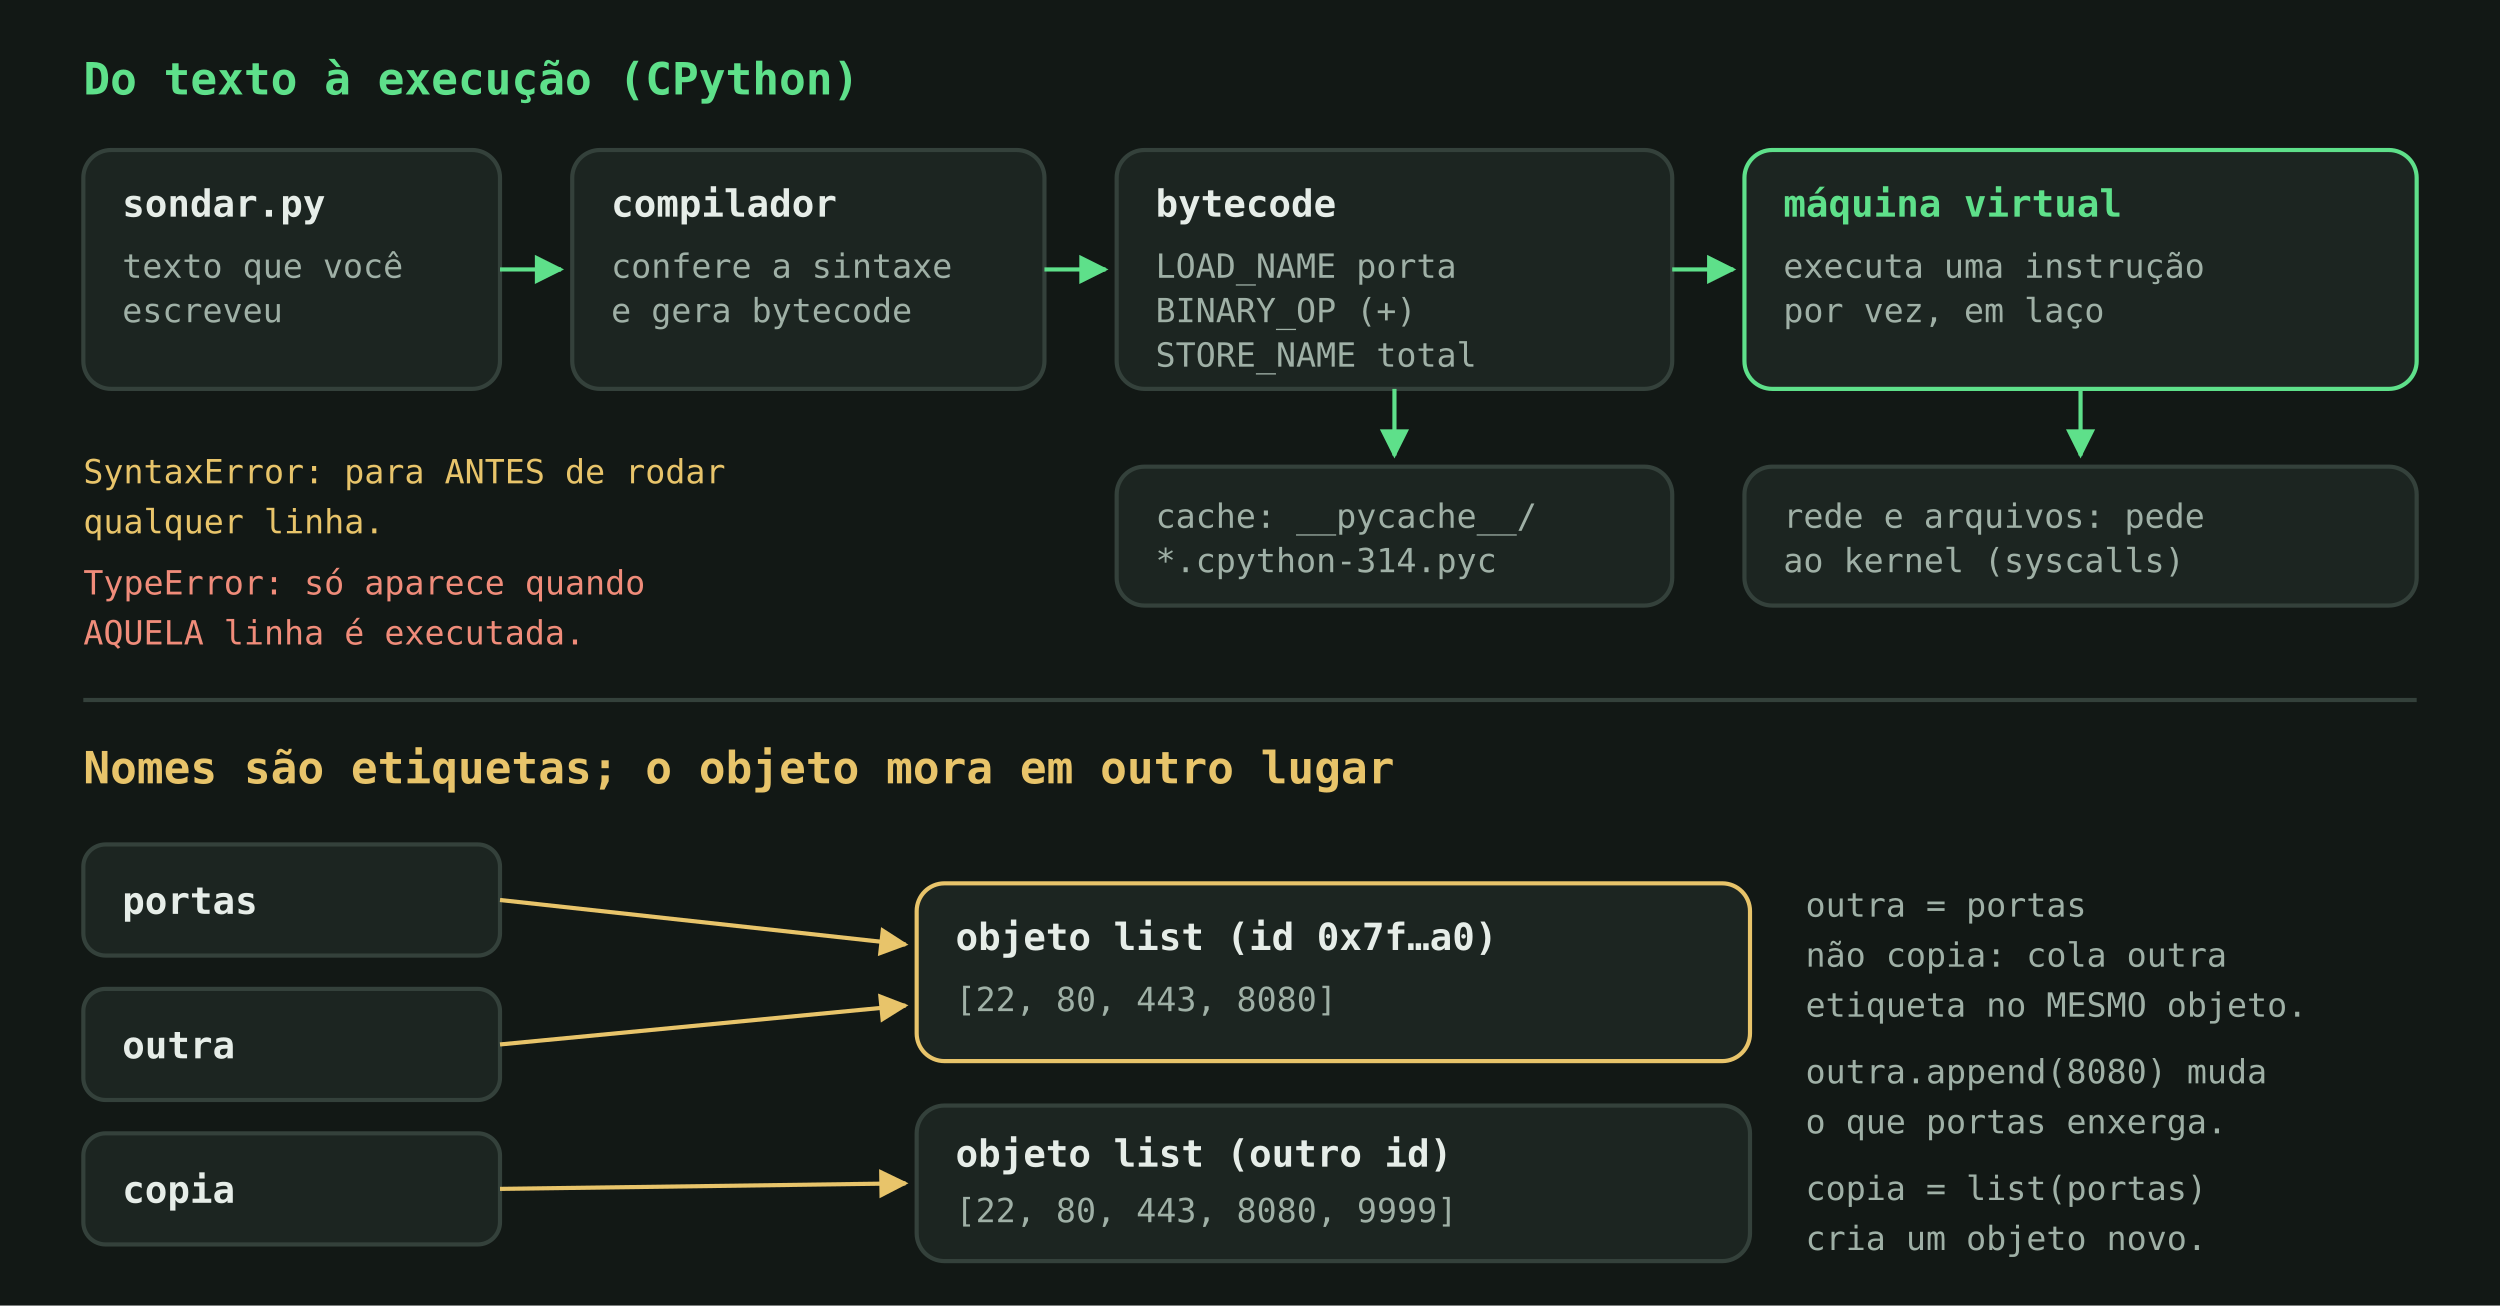
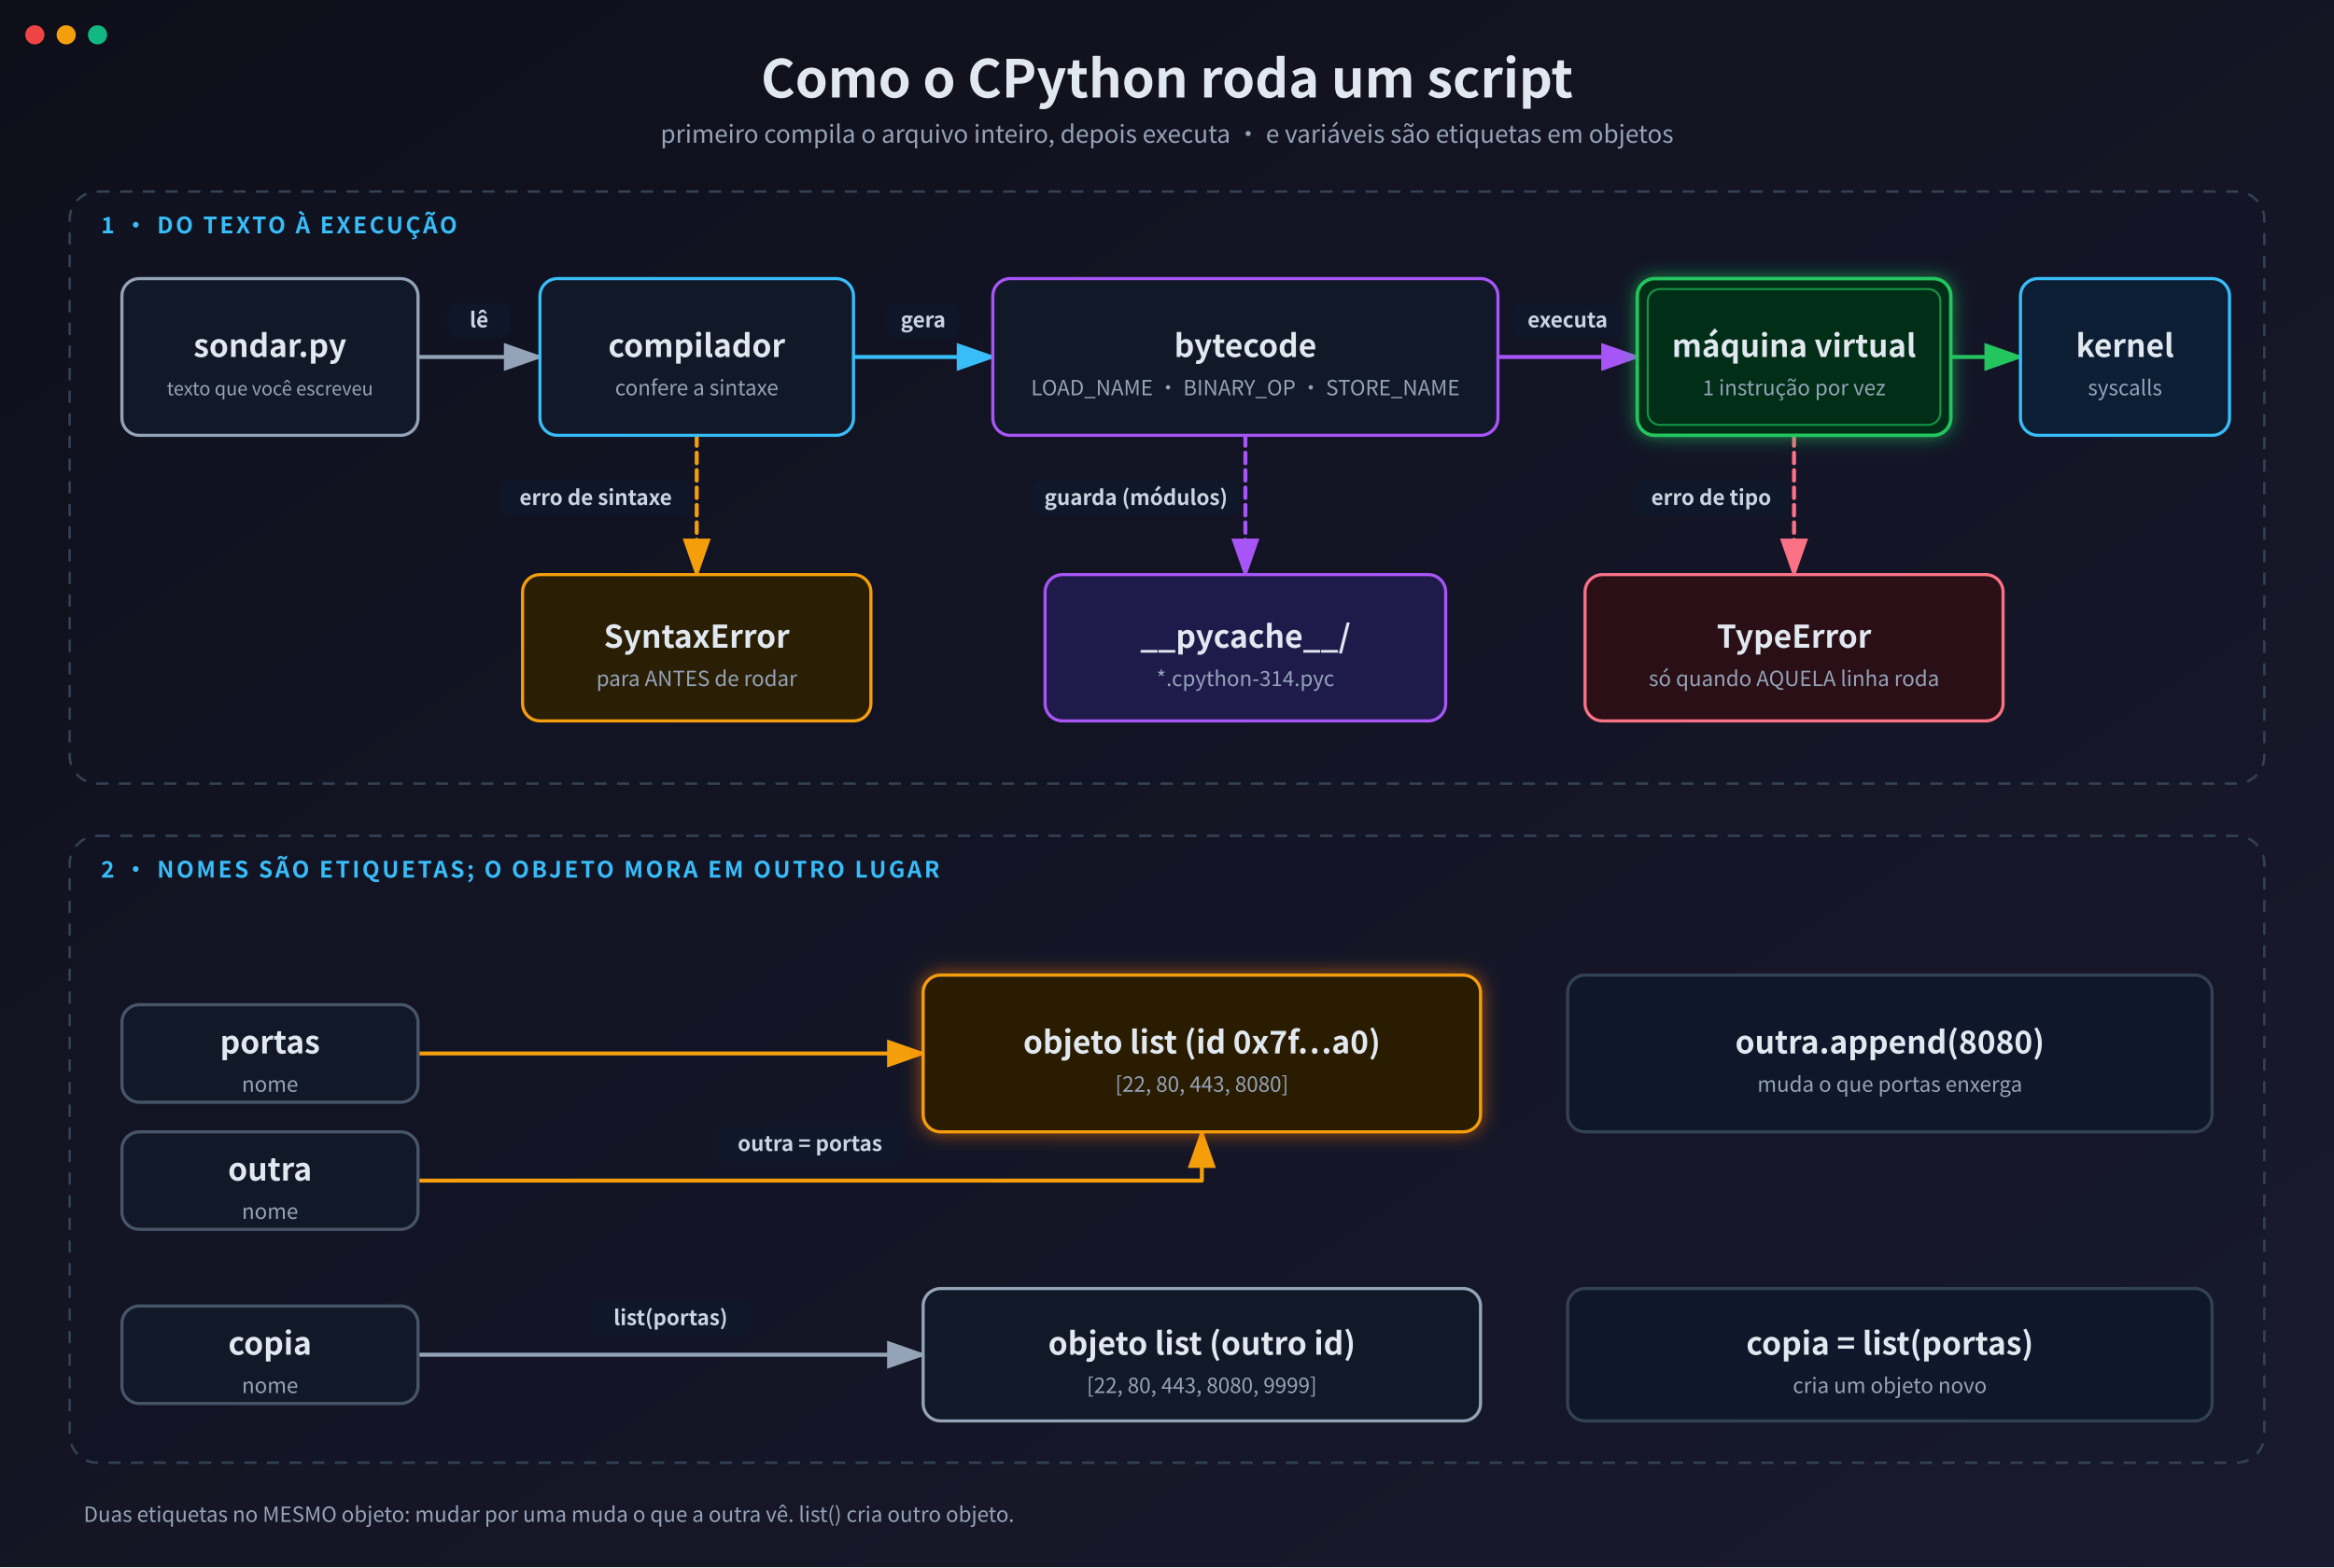
- <svg xmlns="http://www.w3.org/2000/svg" viewBox="0 0 900 470" role="img" aria-labelledby="t d">
-   <style>
-     text { font-family: ui-monospace, "DejaVu Sans Mono", Menlo, Consolas, monospace; fill: #e6ede8; white-space: pre; }
-     .t { font-size: 16px; font-weight: 700; }
-     .m { font-size: 13.5px; font-weight: 700; }
-     .s { font-size: 12px; fill: #9fb0a6; }
-     .box { fill: #1c2521; stroke: #34413b; stroke-width: 1.5; }
-   </style>
+ <svg xmlns="http://www.w3.org/2000/svg" viewBox="0 0 1340 900" width="1340" height="900" data-generator="fireworks-tech-graph" data-schema-version="1" data-text-metrics="heuristic-v1" data-style-id="2" data-visual-theme="Dark Terminal" data-diagram-type="architecture" data-motion-scene="" data-semantic-profile="generic" data-semantic-valid="true" data-quality-profile="standard" data-max-bends-per-edge="12" data-max-total-bends="100" data-max-route-stretch="5.0" data-max-bridged-crossings="8" data-min-node-gap="0.0" data-min-container-gutter="0.0" data-min-label-clearance="2.0" data-min-segment-length="0.0">
  <defs>
-     <marker id="g" viewBox="0 0 10 10" refX="9" refY="5" markerWidth="7" markerHeight="7" orient="auto">
-       <path d="M0 0 L10 5 L0 10 z" fill="#5ee08a" />
+     <marker id="arrowA" markerWidth="10" markerHeight="7" refX="9" refY="3.5" orient="auto">
+       <polygon points="0 0, 10 3.5, 0 7" fill="#a855f7" />
    </marker>
-     <marker id="y" viewBox="0 0 10 10" refX="9" refY="5" markerWidth="7" markerHeight="7" orient="auto">
-       <path d="M0 0 L10 5 L0 10 z" fill="#e8c46a" />
+     <marker id="arrowB" markerWidth="10" markerHeight="7" refX="9" refY="3.5" orient="auto">
+       <polygon points="0 0, 10 3.5, 0 7" fill="#22c55e" />
    </marker>
+     <marker id="arrowC" markerWidth="10" markerHeight="7" refX="9" refY="3.5" orient="auto">
+       <polygon points="0 0, 10 3.5, 0 7" fill="#38bdf8" />
+     </marker>
+     <marker id="arrowE" markerWidth="10" markerHeight="7" refX="9" refY="3.5" orient="auto">
+       <polygon points="0 0, 10 3.5, 0 7" fill="#fb7185" />
+     </marker>
+     <marker id="arrowF" markerWidth="10" markerHeight="7" refX="9" refY="3.5" orient="auto">
+       <polygon points="0 0, 10 3.5, 0 7" fill="#f59e0b" />
+     </marker>
+     <marker id="arrowG" markerWidth="10" markerHeight="7" refX="9" refY="3.5" orient="auto">
+       <polygon points="0 0, 10 3.5, 0 7" fill="#f97316" />
+     </marker>
+     <marker id="arrowH" markerWidth="10" markerHeight="7" refX="9" refY="3.5" orient="auto">
+       <polygon points="0 0, 10 3.5, 0 7" fill="#94a3b8" />
+     </marker>
+     <linearGradient id="terminalGradient" x1="0%" y1="0%" x2="100%" y2="100%">
+       <stop offset="0%" stop-color="#0f0f1a" />
+       <stop offset="100%" stop-color="#1a1a2e" />
+     </linearGradient>
+     <filter id="glowBlue" x="-30%" y="-30%" width="160%" height="160%">
+       <feDropShadow dx="0" dy="0" stdDeviation="5" flood-color="#3b82f6" flood-opacity="0.65" />
+     </filter>
+     <filter id="glowPurple" x="-30%" y="-30%" width="160%" height="160%">
+       <feDropShadow dx="0" dy="0" stdDeviation="5" flood-color="#a855f7" flood-opacity="0.72" />
+     </filter>
+     <filter id="glowGreen" x="-30%" y="-30%" width="160%" height="160%">
+       <feDropShadow dx="0" dy="0" stdDeviation="5" flood-color="#22c55e" flood-opacity="0.62" />
+     </filter>
+     <filter id="glowOrange" x="-30%" y="-30%" width="160%" height="160%">
+       <feDropShadow dx="0" dy="0" stdDeviation="5" flood-color="#f97316" flood-opacity="0.62" />
+     </filter>
+     <style>
+     text { font-family: 'SF Mono', 'Fira Code', Menlo, 'Noto Sans CJK SC', 'Microsoft YaHei', 'SimHei', monospace; }
+     .title { font-size: 30px; font-weight: 700; fill: #e2e8f0; }
+     .subtitle { font-size: 14px; font-weight: 500; fill: #94a3b8; }
+     .section { font-size: 13px; font-weight: 700; fill: #38bdf8; letter-spacing: 1.4px; }
+     .section-sub { font-size: 12px; font-weight: 500; fill: #94a3b8; }
+     .node-title { font-weight: 700; fill: #e2e8f0; }
+     .node-sub { font-weight: 500; fill: #94a3b8; }
+     .node-type { font-size: 12px; font-weight: 700; fill: #94a3b8; letter-spacing: 0.08em; }
+     .arrow-label { font-size: 12px; font-weight: 600; fill: #cbd5e1; }
+     .legend { font-size: 12px; font-weight: 500; fill: #94a3b8; }
+     .footnote { font-size: 12px; font-weight: 500; fill: #94a3b8; }
+     .metric-label { font-size: 8.5px; font-weight: 700; fill: #94a3b8; text-transform: uppercase; }
+     .metric-value { font-size: 9.5px; font-weight: 700; fill: #e2e8f0; }
+     </style>
  </defs>
-   <rect width="900" height="470" fill="#121815" />
-   <text class="t" x="30" y="34" style="fill:#5ee08a">Do texto à execução (CPython)</text>
-   <rect class="box" x="30" y="54" width="150" height="86" rx="10" />
-   <text class="m" x="44" y="78">sondar.py</text>
-   <text class="s" x="44" y="100">texto que você</text>
-   <text class="s" x="44" y="116">escreveu</text>
-   <rect class="box" x="206" y="54" width="170" height="86" rx="10" />
-   <text class="m" x="220" y="78">compilador</text>
-   <text class="s" x="220" y="100">confere a sintaxe</text>
-   <text class="s" x="220" y="116">e gera bytecode</text>
-   <rect class="box" x="402" y="54" width="200" height="86" rx="10" />
-   <text class="m" x="416" y="78">bytecode</text>
-   <text class="s" x="416" y="100">LOAD_NAME porta</text>
-   <text class="s" x="416" y="116">BINARY_OP (+)</text>
-   <text class="s" x="416" y="132">STORE_NAME total</text>
-   <rect class="box" x="628" y="54" width="242" height="86" rx="10" style="stroke:#5ee08a" />
-   <text class="m" x="642" y="78" style="fill:#5ee08a">máquina virtual</text>
-   <text class="s" x="642" y="100">executa uma instrução</text>
-   <text class="s" x="642" y="116">por vez, em laço</text>
-   <g stroke="#5ee08a" stroke-width="1.5">
-     <line x1="180" y1="97" x2="202" y2="97" marker-end="url(#g)" />
-     <line x1="376" y1="97" x2="398" y2="97" marker-end="url(#g)" />
-     <line x1="602" y1="97" x2="624" y2="97" marker-end="url(#g)" />
-     <line x1="749" y1="140" x2="749" y2="164" marker-end="url(#g)" />
-     <line x1="502" y1="140" x2="502" y2="164" marker-end="url(#g)" />
+   <rect data-graph-role="background" width="1340.0" height="900.0" fill="url(#terminalGradient)" />
+   <circle cx="20.0" cy="20" r="5.5" fill="#ef4444" />
+   <circle cx="38.0" cy="20" r="5.5" fill="#f59e0b" />
+   <circle cx="56.0" cy="20" r="5.5" fill="#10b981" />
+   <text x="670.0" y="56" text-anchor="middle" class="title">Como o CPython roda um script</text>
+   <text x="670.0" y="82" text-anchor="middle" class="subtitle">primeiro compila o arquivo inteiro, depois executa · e variáveis são etiquetas em objetos</text>
+   <g id="c-exec" data-graph-role="container" data-container-id="c-exec" data-semantic-role="boundary" data-graph-bounds="40,110,1300,450">
+     <rect data-graph-role="container" x="40.0" y="110.0" width="1260.0" height="340.0" rx="16.0" fill="rgba(15,23,42,0.28)" stroke="#334155" stroke-width="1.4" stroke-dasharray="7 6" />
+     <text x="58.0" y="134.0" class="section">1 · DO TEXTO À EXECUÇÃO</text>
+     <rect id="c-exec-header" data-graph-role="reserved" data-reserved-kind="container-header" x="48" y="116" width="189.12" height="30" fill="none" stroke="none" />
  </g>
-   <rect class="box" x="402" y="168" width="200" height="50" rx="10" />
-   <text class="s" x="416" y="190">cache: __pycache__/</text>
-   <text class="s" x="416" y="206">*.cpython-314.pyc</text>
-   <rect class="box" x="628" y="168" width="242" height="50" rx="10" />
-   <text class="s" x="642" y="190">rede e arquivos: pede</text>
-   <text class="s" x="642" y="206">ao kernel (syscalls)</text>
-   <text class="s" x="30" y="174" style="fill:#e8c46a">SyntaxError: para ANTES de rodar</text>
-   <text class="s" x="30" y="192" style="fill:#e8c46a">qualquer linha.</text>
-   <text class="s" x="30" y="214" style="fill:#f08c7a">TypeError: só aparece quando</text>
-   <text class="s" x="30" y="232" style="fill:#f08c7a">AQUELA linha é executada.</text>
-   <line x1="30" y1="252" x2="870" y2="252" stroke="#34413b" stroke-width="1.5" />
-   <text class="t" x="30" y="282" style="fill:#e8c46a">Nomes são etiquetas; o objeto mora em outro lugar</text>
-   <rect class="box" x="30" y="304" width="150" height="40" rx="8" />
-   <text class="m" x="44" y="329">portas</text>
-   <rect class="box" x="30" y="356" width="150" height="40" rx="8" />
-   <text class="m" x="44" y="381">outra</text>
-   <rect class="box" x="30" y="408" width="150" height="40" rx="8" />
-   <text class="m" x="44" y="433">copia</text>
-   <rect class="box" x="330" y="318" width="300" height="64" rx="10" style="stroke:#e8c46a" />
-   <text class="m" x="344" y="342">objeto list (id 0x7f…a0)</text>
-   <text class="s" x="344" y="364">[22, 80, 443, 8080]</text>
-   <rect class="box" x="330" y="398" width="300" height="56" rx="10" />
-   <text class="m" x="344" y="420">objeto list (outro id)</text>
-   <text class="s" x="344" y="440">[22, 80, 443, 8080, 9999]</text>
-   <g stroke="#e8c46a" stroke-width="1.5" fill="none">
-     <path d="M180 324 L326 340" marker-end="url(#y)" />
-     <path d="M180 376 L326 362" marker-end="url(#y)" />
-     <path d="M180 428 L326 426" marker-end="url(#y)" />
+   <g id="c-nomes" data-graph-role="container" data-container-id="c-nomes" data-semantic-role="boundary" data-graph-bounds="40,480,1300,840">
+     <rect data-graph-role="container" x="40.0" y="480.0" width="1260.0" height="360.0" rx="16.0" fill="rgba(15,23,42,0.28)" stroke="#334155" stroke-width="1.4" stroke-dasharray="7 6" />
+     <text x="58.0" y="504.0" class="section">2 · NOMES SÃO ETIQUETAS; O OBJETO MORA EM OUTRO LUGAR</text>
+     <rect id="c-nomes-header" data-graph-role="reserved" data-reserved-kind="container-header" x="48" y="486" width="403.62" height="30" fill="none" stroke="none" />
  </g>
-   <text class="s" x="650" y="330">outra = portas</text>
-   <text class="s" x="650" y="348">não copia: cola outra</text>
-   <text class="s" x="650" y="366">etiqueta no MESMO objeto.</text>
-   <text class="s" x="650" y="390">outra.append(8080) muda</text>
-   <text class="s" x="650" y="408">o que portas enxerga.</text>
-   <text class="s" x="650" y="432">copia = list(portas)</text>
-   <text class="s" x="650" y="450">cria um objeto novo.</text>
+   <path id="e-outra" data-graph-role="edge" data-edge-id="e-outra" data-source="n-outra" data-target="o1" data-edge-kind="flow" data-topic-id="" data-flow="" data-motion-role="" data-motion-stage="" data-motion-order="" data-protocol="" data-via="" data-critical-path-id="" data-critical-hop="" data-critical-hops="" data-critical="false" data-bends="1" data-route-stretch="1.0" data-bridges="" d="M 240,678 L 690,678 L 690,650" fill="none" stroke="#f59e0b" stroke-width="2.3" stroke-linecap="round" stroke-linejoin="round" marker-end="url(#arrowF)" />
+   <path id="e-src-comp" data-graph-role="edge" data-edge-id="e-src-comp" data-source="src" data-target="comp" data-edge-kind="flow" data-topic-id="" data-flow="" data-motion-role="" data-motion-stage="" data-motion-order="" data-protocol="" data-via="" data-critical-path-id="" data-critical-hop="" data-critical-hops="" data-critical="false" data-bends="0" data-route-stretch="1.0" data-bridges="" d="M 240,205 L 310,205" fill="none" stroke="#94a3b8" stroke-width="2.3" stroke-linecap="round" stroke-linejoin="round" marker-end="url(#arrowH)" />
+   <path id="e-comp-bc" data-graph-role="edge" data-edge-id="e-comp-bc" data-source="comp" data-target="bc" data-edge-kind="flow" data-topic-id="" data-flow="" data-motion-role="" data-motion-stage="" data-motion-order="" data-protocol="" data-via="" data-critical-path-id="" data-critical-hop="" data-critical-hops="" data-critical="false" data-bends="0" data-route-stretch="1.0" data-bridges="" d="M 490,205 L 570,205" fill="none" stroke="#38bdf8" stroke-width="2.3" stroke-linecap="round" stroke-linejoin="round" marker-end="url(#arrowC)" />
+   <path id="e-bc-vm" data-graph-role="edge" data-edge-id="e-bc-vm" data-source="bc" data-target="vm" data-edge-kind="flow" data-topic-id="" data-flow="" data-motion-role="" data-motion-stage="" data-motion-order="" data-protocol="" data-via="" data-critical-path-id="" data-critical-hop="" data-critical-hops="" data-critical="false" data-bends="0" data-route-stretch="1.0" data-bridges="" d="M 860,205 L 940,205" fill="none" stroke="#a855f7" stroke-width="2.3" stroke-linecap="round" stroke-linejoin="round" marker-end="url(#arrowA)" />
+   <path id="e-vm-k" data-graph-role="edge" data-edge-id="e-vm-k" data-source="vm" data-target="kernel" data-edge-kind="flow" data-topic-id="" data-flow="" data-motion-role="" data-motion-stage="" data-motion-order="" data-protocol="" data-via="" data-critical-path-id="" data-critical-hop="" data-critical-hops="" data-critical="false" data-bends="0" data-route-stretch="1.0" data-bridges="" d="M 1120,205 L 1160,205" fill="none" stroke="#22c55e" stroke-width="2.3" stroke-linecap="round" stroke-linejoin="round" marker-end="url(#arrowB)" />
+   <path id="e-comp-syn" data-graph-role="edge" data-edge-id="e-comp-syn" data-source="comp" data-target="syn" data-edge-kind="flow" data-topic-id="" data-flow="" data-motion-role="" data-motion-stage="" data-motion-order="" data-protocol="" data-via="" data-critical-path-id="" data-critical-hop="" data-critical-hops="" data-critical="false" data-bends="0" data-route-stretch="1.0" data-bridges="" d="M 400,250 L 400,330" fill="none" stroke="#f59e0b" stroke-width="2.3" stroke-linecap="round" stroke-linejoin="round" marker-end="url(#arrowF)" stroke-dasharray="6,4" />
+   <path id="e-bc-cache" data-graph-role="edge" data-edge-id="e-bc-cache" data-source="bc" data-target="cache" data-edge-kind="flow" data-topic-id="" data-flow="" data-motion-role="" data-motion-stage="" data-motion-order="" data-protocol="" data-via="" data-critical-path-id="" data-critical-hop="" data-critical-hops="" data-critical="false" data-bends="0" data-route-stretch="1.0" data-bridges="" d="M 715,250 L 715,330" fill="none" stroke="#a855f7" stroke-width="2.3" stroke-linecap="round" stroke-linejoin="round" marker-end="url(#arrowA)" stroke-dasharray="6,4" />
+   <path id="e-vm-typ" data-graph-role="edge" data-edge-id="e-vm-typ" data-source="vm" data-target="typ" data-edge-kind="flow" data-topic-id="" data-flow="" data-motion-role="" data-motion-stage="" data-motion-order="" data-protocol="" data-via="" data-critical-path-id="" data-critical-hop="" data-critical-hops="" data-critical="false" data-bends="0" data-route-stretch="1.0" data-bridges="" d="M 1030,250 L 1030,330" fill="none" stroke="#fb7185" stroke-width="2.3" stroke-linecap="round" stroke-linejoin="round" marker-end="url(#arrowE)" stroke-dasharray="6,4" />
+   <path id="e-portas" data-graph-role="edge" data-edge-id="e-portas" data-source="n-portas" data-target="o1" data-edge-kind="flow" data-topic-id="" data-flow="" data-motion-role="" data-motion-stage="" data-motion-order="" data-protocol="" data-via="" data-critical-path-id="" data-critical-hop="" data-critical-hops="" data-critical="false" data-bends="0" data-route-stretch="1.0" data-bridges="" d="M 240,605 L 530,605" fill="none" stroke="#f59e0b" stroke-width="2.3" stroke-linecap="round" stroke-linejoin="round" marker-end="url(#arrowF)" />
+   <path id="e-copia" data-graph-role="edge" data-edge-id="e-copia" data-source="n-copia" data-target="o2" data-edge-kind="flow" data-topic-id="" data-flow="" data-motion-role="" data-motion-stage="" data-motion-order="" data-protocol="" data-via="" data-critical-path-id="" data-critical-hop="" data-critical-hops="" data-critical="false" data-bends="0" data-route-stretch="1.0" data-bridges="" d="M 240,778 L 530,778" fill="none" stroke="#94a3b8" stroke-width="2.3" stroke-linecap="round" stroke-linejoin="round" marker-end="url(#arrowH)" />
+   <g id="node-src" data-graph-role="node" data-node-id="src" data-semantic-role="rect" data-motion-role="" data-motion-stage="" data-motion-order="" data-parent="" data-deployment-id="" data-topic-id="" data-span-id="" data-station-order="" data-status="" data-start-ms="" data-duration-ms="" data-parent-span="" data-graph-bounds="70,160,240,250">
+     <rect x="70.0" y="160.0" width="170.0" height="90.0" rx="10.0" fill="#111827" stroke="#94a3b8" stroke-width="1.8" />
+     <text data-text-role="title" data-full-text="sondar.py" data-text-max-width="146.0" x="155.0" y="205.0" text-anchor="middle" class="node-title" font-size="18">sondar.py</text>
+     <text data-text-role="subtitle" data-full-text="texto que você escreveu" data-text-max-width="146.0" x="155.0" y="227.0" text-anchor="middle" class="node-sub" font-size="10.66">texto que você escreveu</text>
+   </g>
+   <g id="node-comp" data-graph-role="node" data-node-id="comp" data-semantic-role="rect" data-motion-role="" data-motion-stage="" data-motion-order="" data-parent="" data-deployment-id="" data-topic-id="" data-span-id="" data-station-order="" data-status="" data-start-ms="" data-duration-ms="" data-parent-span="" data-graph-bounds="310,160,490,250">
+     <rect x="310.0" y="160.0" width="180.0" height="90.0" rx="10.0" fill="#111827" stroke="#38bdf8" stroke-width="1.8" />
+     <text data-text-role="title" data-full-text="compilador" data-text-max-width="156.0" x="400.0" y="205.0" text-anchor="middle" class="node-title" font-size="18">compilador</text>
+     <text data-text-role="subtitle" data-full-text="confere a sintaxe" data-text-max-width="156.0" x="400.0" y="227.0" text-anchor="middle" class="node-sub" font-size="12">confere a sintaxe</text>
+   </g>
+   <g id="node-bc" data-graph-role="node" data-node-id="bc" data-semantic-role="rect" data-motion-role="" data-motion-stage="" data-motion-order="" data-parent="" data-deployment-id="" data-topic-id="" data-span-id="" data-station-order="" data-status="" data-start-ms="" data-duration-ms="" data-parent-span="" data-graph-bounds="570,160,860,250">
+     <rect x="570.0" y="160.0" width="290.0" height="90.0" rx="10.0" fill="#111827" stroke="#a855f7" stroke-width="1.8" />
+     <text data-text-role="title" data-full-text="bytecode" data-text-max-width="266.0" x="715.0" y="205.0" text-anchor="middle" class="node-title" font-size="18">bytecode</text>
+     <text data-text-role="subtitle" data-full-text="LOAD_NAME · BINARY_OP · STORE_NAME" data-text-max-width="266.0" x="715.0" y="227.0" text-anchor="middle" class="node-sub" font-size="12">LOAD_NAME · BINARY_OP · STORE_NAME</text>
+   </g>
+   <g id="node-vm" data-graph-role="node" data-node-id="vm" data-semantic-role="double_rect" data-motion-role="" data-motion-stage="" data-motion-order="" data-parent="" data-deployment-id="" data-topic-id="" data-span-id="" data-station-order="" data-status="" data-start-ms="" data-duration-ms="" data-parent-span="" data-graph-bounds="940,160,1120,250">
+     <rect x="940.0" y="160.0" width="180.0" height="90.0" rx="10.0" fill="#052e16" stroke="#22c55e" stroke-width="2.0" filter="url(#glowGreen)" />
+     <rect x="946.0" y="166.0" width="168.0" height="78.0" rx="7.0" fill="none" stroke="#22c55e" stroke-width="1.2" opacity="0.65" />
+     <text data-text-role="title" data-full-text="máquina virtual" data-text-max-width="148.0" x="1030.0" y="205.0" text-anchor="middle" class="node-title" font-size="17.79">máquina virtual</text>
+     <text data-text-role="subtitle" data-full-text="1 instrução por vez" data-text-max-width="148.0" x="1030.0" y="227.0" text-anchor="middle" class="node-sub" font-size="12">1 instrução por vez</text>
+   </g>
+   <g id="node-kernel" data-graph-role="node" data-node-id="kernel" data-semantic-role="rect" data-motion-role="" data-motion-stage="" data-motion-order="" data-parent="" data-deployment-id="" data-topic-id="" data-span-id="" data-station-order="" data-status="" data-start-ms="" data-duration-ms="" data-parent-span="" data-graph-bounds="1160,160,1280,250">
+     <rect x="1160.0" y="160.0" width="120.0" height="90.0" rx="10.0" fill="#0c1e33" stroke="#38bdf8" stroke-width="1.8" />
+     <text data-text-role="title" data-full-text="kernel" data-text-max-width="96.0" x="1220.0" y="205.0" text-anchor="middle" class="node-title" font-size="18">kernel</text>
+     <text data-text-role="subtitle" data-full-text="syscalls" data-text-max-width="96.0" x="1220.0" y="227.0" text-anchor="middle" class="node-sub" font-size="12">syscalls</text>
+   </g>
+   <g id="node-syn" data-graph-role="node" data-node-id="syn" data-semantic-role="rect" data-motion-role="" data-motion-stage="" data-motion-order="" data-parent="" data-deployment-id="" data-topic-id="" data-span-id="" data-station-order="" data-status="" data-start-ms="" data-duration-ms="" data-parent-span="" data-graph-bounds="300,330,500,414">
+     <rect x="300.0" y="330.0" width="200.0" height="84.0" rx="10.0" fill="#2a1f05" stroke="#f59e0b" stroke-width="1.8" />
+     <text data-text-role="title" data-full-text="SyntaxError" data-text-max-width="176.0" x="400.0" y="372.0" text-anchor="middle" class="node-title" font-size="18">SyntaxError</text>
+     <text data-text-role="subtitle" data-full-text="para ANTES de rodar" data-text-max-width="176.0" x="400.0" y="394.0" text-anchor="middle" class="node-sub" font-size="12">para ANTES de rodar</text>
+   </g>
+   <g id="node-cache" data-graph-role="node" data-node-id="cache" data-semantic-role="rect" data-motion-role="" data-motion-stage="" data-motion-order="" data-parent="" data-deployment-id="" data-topic-id="" data-span-id="" data-station-order="" data-status="" data-start-ms="" data-duration-ms="" data-parent-span="" data-graph-bounds="600,330,830,414">
+     <rect x="600.0" y="330.0" width="230.0" height="84.0" rx="10.0" fill="#1e1b4b" stroke="#a855f7" stroke-width="1.8" />
+     <text data-text-role="title" data-full-text="__pycache__/" data-text-max-width="206.0" x="715.0" y="372.0" text-anchor="middle" class="node-title" font-size="18">__pycache__/</text>
+     <text data-text-role="subtitle" data-full-text="*.cpython-314.pyc" data-text-max-width="206.0" x="715.0" y="394.0" text-anchor="middle" class="node-sub" font-size="12">*.cpython-314.pyc</text>
+   </g>
+   <g id="node-typ" data-graph-role="node" data-node-id="typ" data-semantic-role="rect" data-motion-role="" data-motion-stage="" data-motion-order="" data-parent="" data-deployment-id="" data-topic-id="" data-span-id="" data-station-order="" data-status="" data-start-ms="" data-duration-ms="" data-parent-span="" data-graph-bounds="910,330,1150,414">
+     <rect x="910.0" y="330.0" width="240.0" height="84.0" rx="10.0" fill="#2a0f16" stroke="#fb7185" stroke-width="1.8" />
+     <text data-text-role="title" data-full-text="TypeError" data-text-max-width="216.0" x="1030.0" y="372.0" text-anchor="middle" class="node-title" font-size="18">TypeError</text>
+     <text data-text-role="subtitle" data-full-text="só quando AQUELA linha roda" data-text-max-width="216.0" x="1030.0" y="394.0" text-anchor="middle" class="node-sub" font-size="12">só quando AQUELA linha roda</text>
+   </g>
+   <g id="node-n-portas" data-graph-role="node" data-node-id="n-portas" data-semantic-role="rect" data-motion-role="" data-motion-stage="" data-motion-order="" data-parent="" data-deployment-id="" data-topic-id="" data-span-id="" data-station-order="" data-status="" data-start-ms="" data-duration-ms="" data-parent-span="" data-graph-bounds="70,577,240,633">
+     <rect x="70.0" y="577.0" width="170.0" height="56.0" rx="10.0" fill="#111827" stroke="#475569" stroke-width="1.8" />
+     <text data-text-role="title" data-full-text="portas" data-text-max-width="146.0" x="155.0" y="605.0" text-anchor="middle" class="node-title" font-size="18">portas</text>
+     <text data-text-role="subtitle" data-full-text="nome" data-text-max-width="146.0" x="155.0" y="627.0" text-anchor="middle" class="node-sub" font-size="12">nome</text>
+   </g>
+   <g id="node-n-outra" data-graph-role="node" data-node-id="n-outra" data-semantic-role="rect" data-motion-role="" data-motion-stage="" data-motion-order="" data-parent="" data-deployment-id="" data-topic-id="" data-span-id="" data-station-order="" data-status="" data-start-ms="" data-duration-ms="" data-parent-span="" data-graph-bounds="70,650,240,706">
+     <rect x="70.0" y="650.0" width="170.0" height="56.0" rx="10.0" fill="#111827" stroke="#475569" stroke-width="1.8" />
+     <text data-text-role="title" data-full-text="outra" data-text-max-width="146.0" x="155.0" y="678.0" text-anchor="middle" class="node-title" font-size="18">outra</text>
+     <text data-text-role="subtitle" data-full-text="nome" data-text-max-width="146.0" x="155.0" y="700.0" text-anchor="middle" class="node-sub" font-size="12">nome</text>
+   </g>
+   <g id="node-n-copia" data-graph-role="node" data-node-id="n-copia" data-semantic-role="rect" data-motion-role="" data-motion-stage="" data-motion-order="" data-parent="" data-deployment-id="" data-topic-id="" data-span-id="" data-station-order="" data-status="" data-start-ms="" data-duration-ms="" data-parent-span="" data-graph-bounds="70,750,240,806">
+     <rect x="70.0" y="750.0" width="170.0" height="56.0" rx="10.0" fill="#111827" stroke="#475569" stroke-width="1.8" />
+     <text data-text-role="title" data-full-text="copia" data-text-max-width="146.0" x="155.0" y="778.0" text-anchor="middle" class="node-title" font-size="18">copia</text>
+     <text data-text-role="subtitle" data-full-text="nome" data-text-max-width="146.0" x="155.0" y="800.0" text-anchor="middle" class="node-sub" font-size="12">nome</text>
+   </g>
+   <g id="node-o1" data-graph-role="node" data-node-id="o1" data-semantic-role="rect" data-motion-role="" data-motion-stage="" data-motion-order="" data-parent="" data-deployment-id="" data-topic-id="" data-span-id="" data-station-order="" data-status="" data-start-ms="" data-duration-ms="" data-parent-span="" data-graph-bounds="530,560,850,650">
+     <rect x="530.0" y="560.0" width="320.0" height="90.0" rx="10.0" fill="#2a1f05" stroke="#f59e0b" stroke-width="1.8" filter="url(#glowOrange)" />
+     <text data-text-role="title" data-full-text="objeto list (id 0x7f…a0)" data-text-max-width="296.0" x="690.0" y="605.0" text-anchor="middle" class="node-title" font-size="18">objeto list (id 0x7f…a0)</text>
+     <text data-text-role="subtitle" data-full-text="[22, 80, 443, 8080]" data-text-max-width="296.0" x="690.0" y="627.0" text-anchor="middle" class="node-sub" font-size="12">[22, 80, 443, 8080]</text>
+   </g>
+   <g id="node-o2" data-graph-role="node" data-node-id="o2" data-semantic-role="rect" data-motion-role="" data-motion-stage="" data-motion-order="" data-parent="" data-deployment-id="" data-topic-id="" data-span-id="" data-station-order="" data-status="" data-start-ms="" data-duration-ms="" data-parent-span="" data-graph-bounds="530,740,850,816">
+     <rect x="530.0" y="740.0" width="320.0" height="76.0" rx="10.0" fill="#111827" stroke="#94a3b8" stroke-width="1.8" />
+     <text data-text-role="title" data-full-text="objeto list (outro id)" data-text-max-width="296.0" x="690.0" y="778.0" text-anchor="middle" class="node-title" font-size="18">objeto list (outro id)</text>
+     <text data-text-role="subtitle" data-full-text="[22, 80, 443, 8080, 9999]" data-text-max-width="296.0" x="690.0" y="800.0" text-anchor="middle" class="node-sub" font-size="12">[22, 80, 443, 8080, 9999]</text>
+   </g>
+   <g id="node-note1" data-graph-role="node" data-node-id="note1" data-semantic-role="rect" data-motion-role="" data-motion-stage="" data-motion-order="" data-parent="" data-deployment-id="" data-topic-id="" data-span-id="" data-station-order="" data-status="" data-start-ms="" data-duration-ms="" data-parent-span="" data-graph-bounds="900,560,1270,650">
+     <rect x="900.0" y="560.0" width="370.0" height="90.0" rx="10.0" fill="#0f172a" stroke="#334155" stroke-width="1.8" />
+     <text data-text-role="title" data-full-text="outra.append(8080)" data-text-max-width="346.0" x="1085.0" y="605.0" text-anchor="middle" class="node-title" font-size="18">outra.append(8080)</text>
+     <text data-text-role="subtitle" data-full-text="muda o que portas enxerga" data-text-max-width="346.0" x="1085.0" y="627.0" text-anchor="middle" class="node-sub" font-size="12">muda o que portas enxerga</text>
+   </g>
+   <g id="node-note2" data-graph-role="node" data-node-id="note2" data-semantic-role="rect" data-motion-role="" data-motion-stage="" data-motion-order="" data-parent="" data-deployment-id="" data-topic-id="" data-span-id="" data-station-order="" data-status="" data-start-ms="" data-duration-ms="" data-parent-span="" data-graph-bounds="900,740,1270,816">
+     <rect x="900.0" y="740.0" width="370.0" height="76.0" rx="10.0" fill="#0f172a" stroke="#334155" stroke-width="1.8" />
+     <text data-text-role="title" data-full-text="copia = list(portas)" data-text-max-width="346.0" x="1085.0" y="778.0" text-anchor="middle" class="node-title" font-size="18">copia = list(portas)</text>
+     <text data-text-role="subtitle" data-full-text="cria um objeto novo" data-text-max-width="346.0" x="1085.0" y="800.0" text-anchor="middle" class="node-sub" font-size="12">cria um objeto novo</text>
+   </g>
+   <g id="e-src-comp-label" data-graph-role="label" data-owner="e-src-comp" data-graph-bounds="257,174,293,194">
+     <rect x="257.0" y="174.0" width="36.0" height="20" rx="6" fill="#0f172a" opacity="0.92" />
+     <text x="275.0" y="188.0" text-anchor="middle" class="arrow-label">lê</text>
+   </g>
+   <g id="e-comp-bc-label" data-graph-role="label" data-owner="e-comp-bc" data-graph-bounds="509.08,174,550.92,194">
+     <rect x="509.08" y="174.0" width="41.84" height="20" rx="6" fill="#0f172a" opacity="0.92" />
+     <text x="530.0" y="188.0" text-anchor="middle" class="arrow-label">gera</text>
+   </g>
+   <g id="e-bc-vm-label" data-graph-role="label" data-owner="e-bc-vm" data-graph-bounds="868.64,174,931.36,194">
+     <rect x="868.64" y="174.0" width="62.72" height="20" rx="6" fill="#0f172a" opacity="0.92" />
+     <text x="900.0" y="188.0" text-anchor="middle" class="arrow-label">executa</text>
+   </g>
+   <g id="e-comp-syn-label" data-graph-role="label" data-owner="e-comp-syn" data-graph-bounds="287,276,397,296">
+     <rect x="287.0" y="276.0" width="110.0" height="20" rx="6" fill="#0f172a" opacity="0.92" />
+     <text x="342.0" y="290.0" text-anchor="middle" class="arrow-label">erro de sintaxe</text>
+   </g>
+   <g id="e-bc-cache-label" data-graph-role="label" data-owner="e-bc-cache" data-graph-bounds="592.4,276,712,296">
+     <rect x="592.4" y="276.0" width="119.6" height="20" rx="6" fill="#0f172a" opacity="0.92" />
+     <text x="652.2" y="290.0" text-anchor="middle" class="arrow-label">guarda (módulos)</text>
+   </g>
+   <g id="e-vm-typ-label" data-graph-role="label" data-owner="e-vm-typ" data-graph-bounds="937.88,276,1027,296">
+     <rect x="937.88" y="276.0" width="89.12" height="20" rx="6" fill="#0f172a" opacity="0.92" />
+     <text x="982.44" y="290.0" text-anchor="middle" class="arrow-label">erro de tipo</text>
+   </g>
+   <g id="e-outra-label" data-graph-role="label" data-owner="e-outra" data-graph-bounds="411.92,647,518.08,667">
+     <rect x="411.92" y="647.0" width="106.16" height="20" rx="6" fill="#0f172a" opacity="0.92" />
+     <text x="465.0" y="661.0" text-anchor="middle" class="arrow-label">outra = portas</text>
+   </g>
+   <g id="e-copia-label" data-graph-role="label" data-owner="e-copia" data-graph-bounds="339.36,747,430.64,767">
+     <rect x="339.36" y="747.0" width="91.28" height="20" rx="6" fill="#0f172a" opacity="0.92" />
+     <text x="385.0" y="761.0" text-anchor="middle" class="arrow-label">list(portas)</text>
+   </g>
+   <g id="footer" data-graph-role="reserved" data-graph-bounds="48,862,706,878">
+     <text x="48.0" y="874.0" class="footnote">Duas etiquetas no MESMO objeto: mudar por uma muda o que a outra vê. list() cria outro objeto.</text>
+   </g>
</svg>
